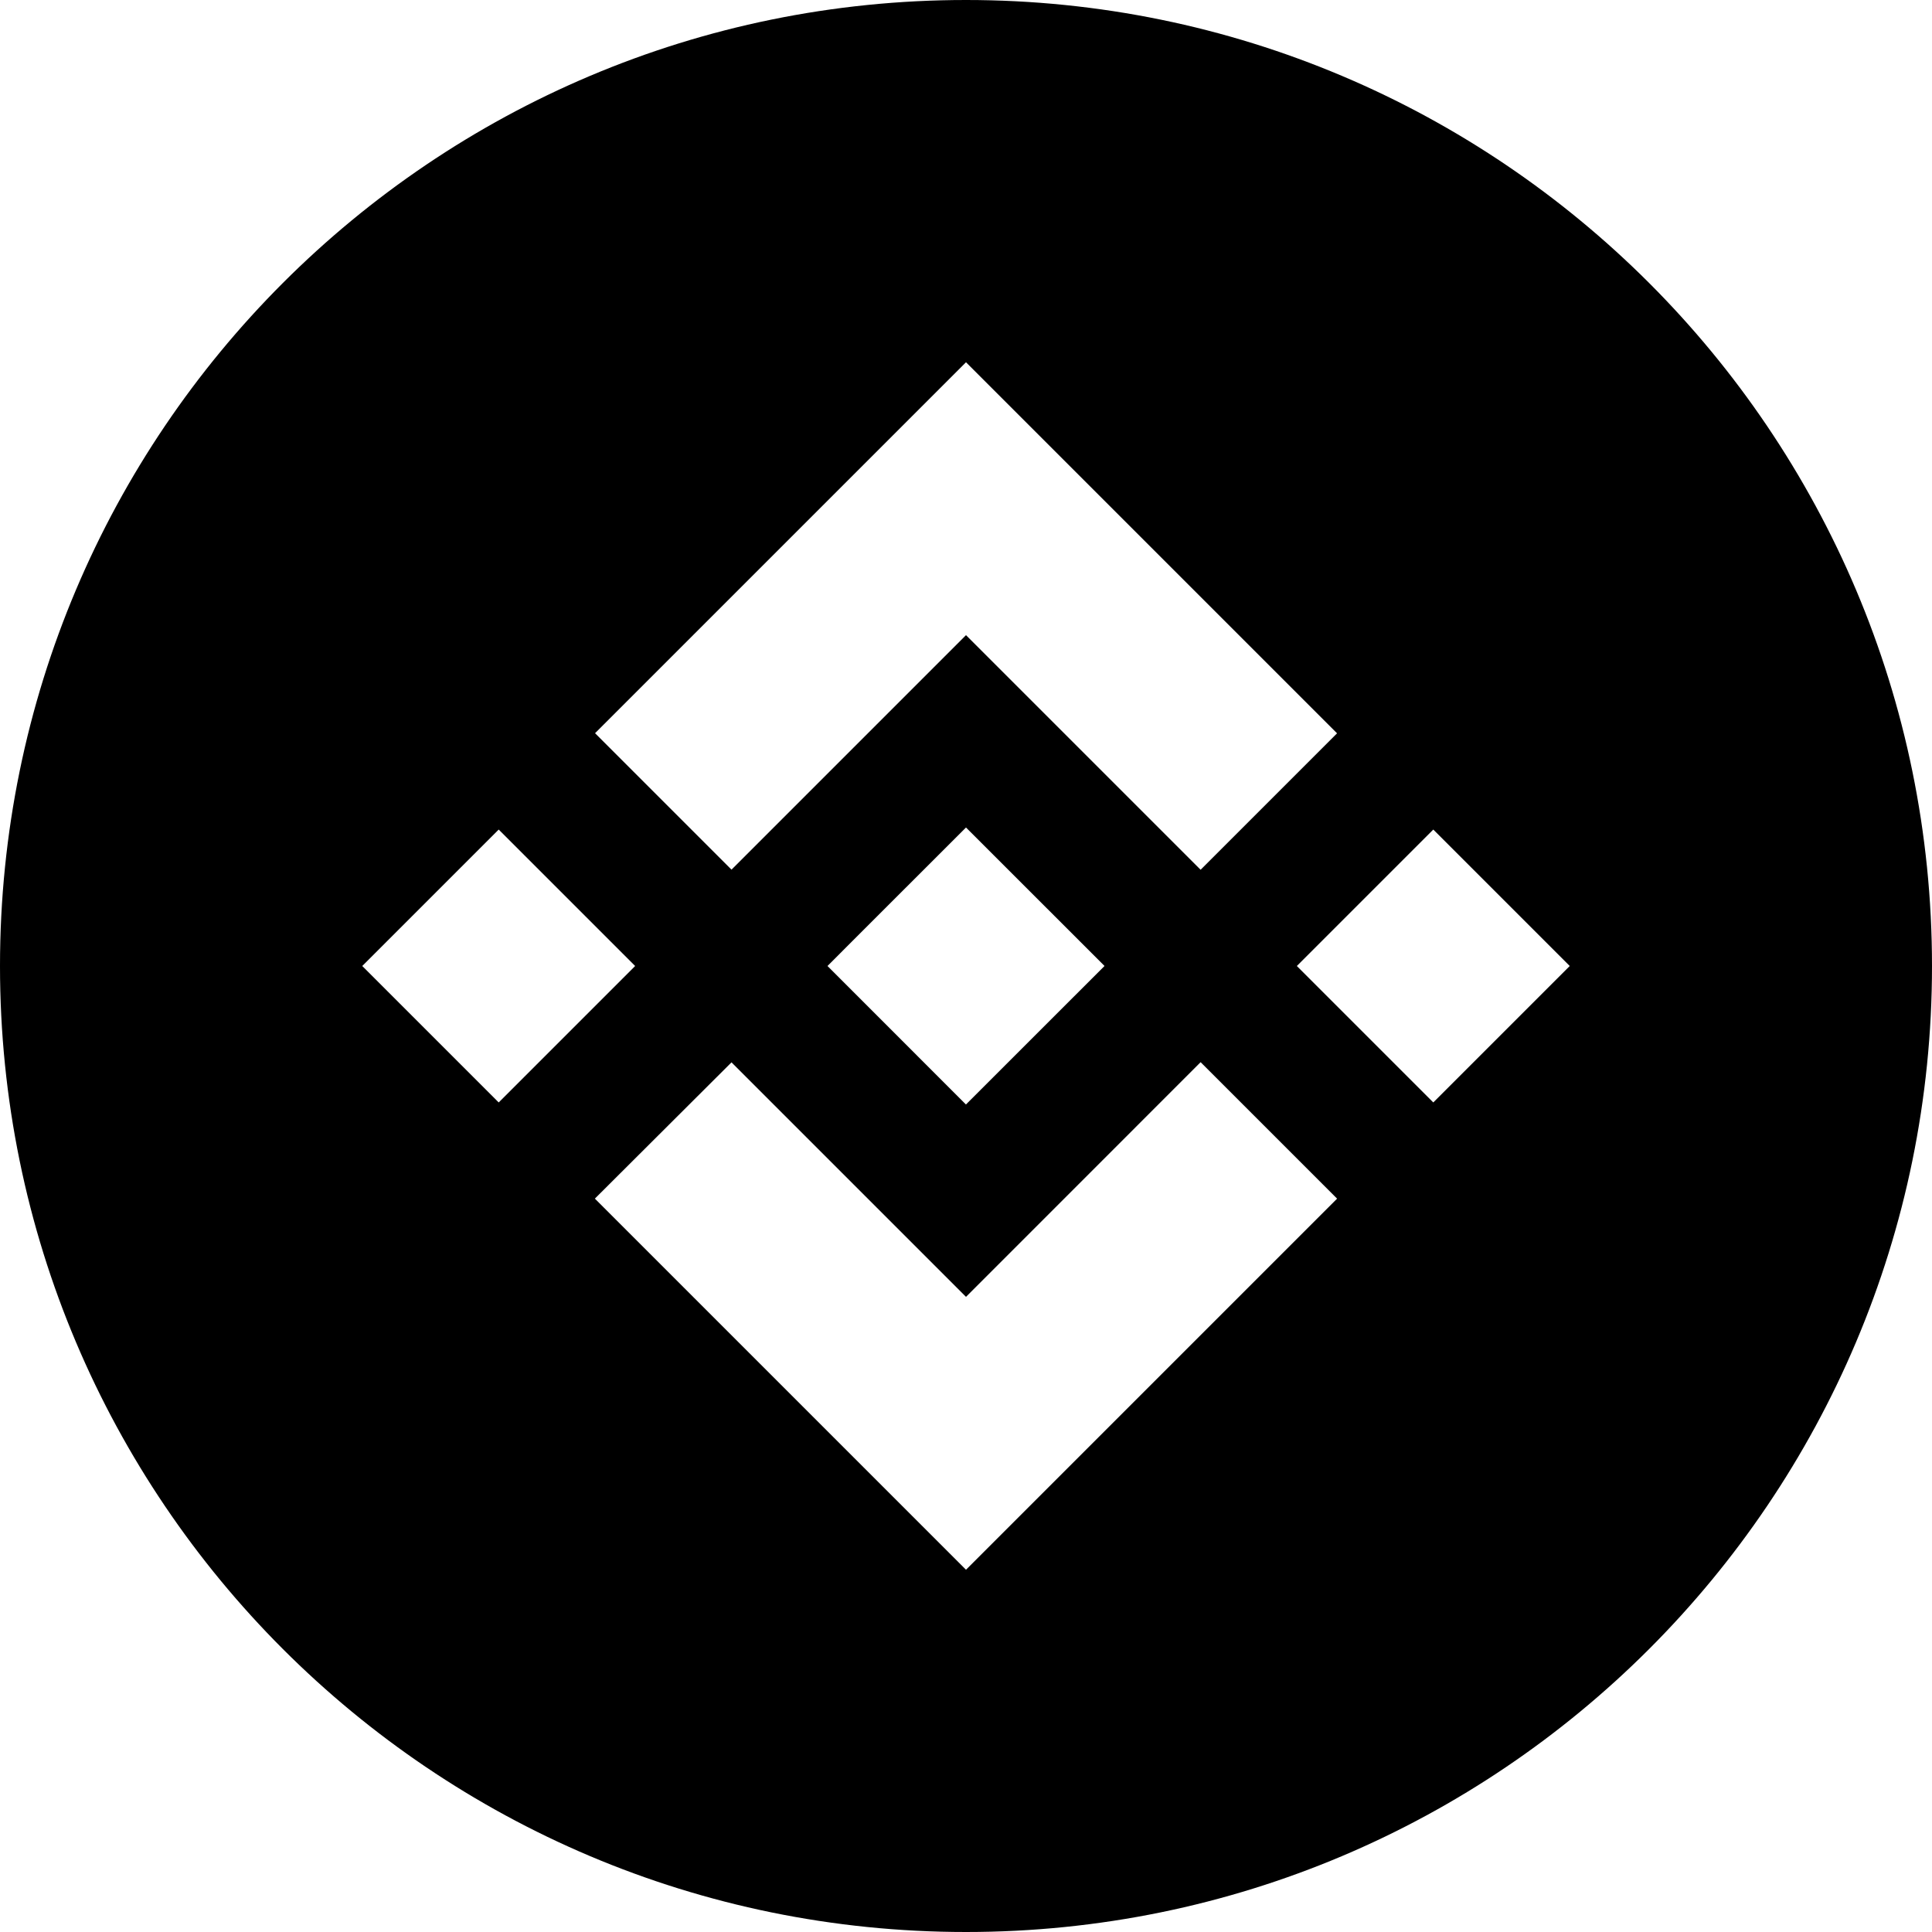
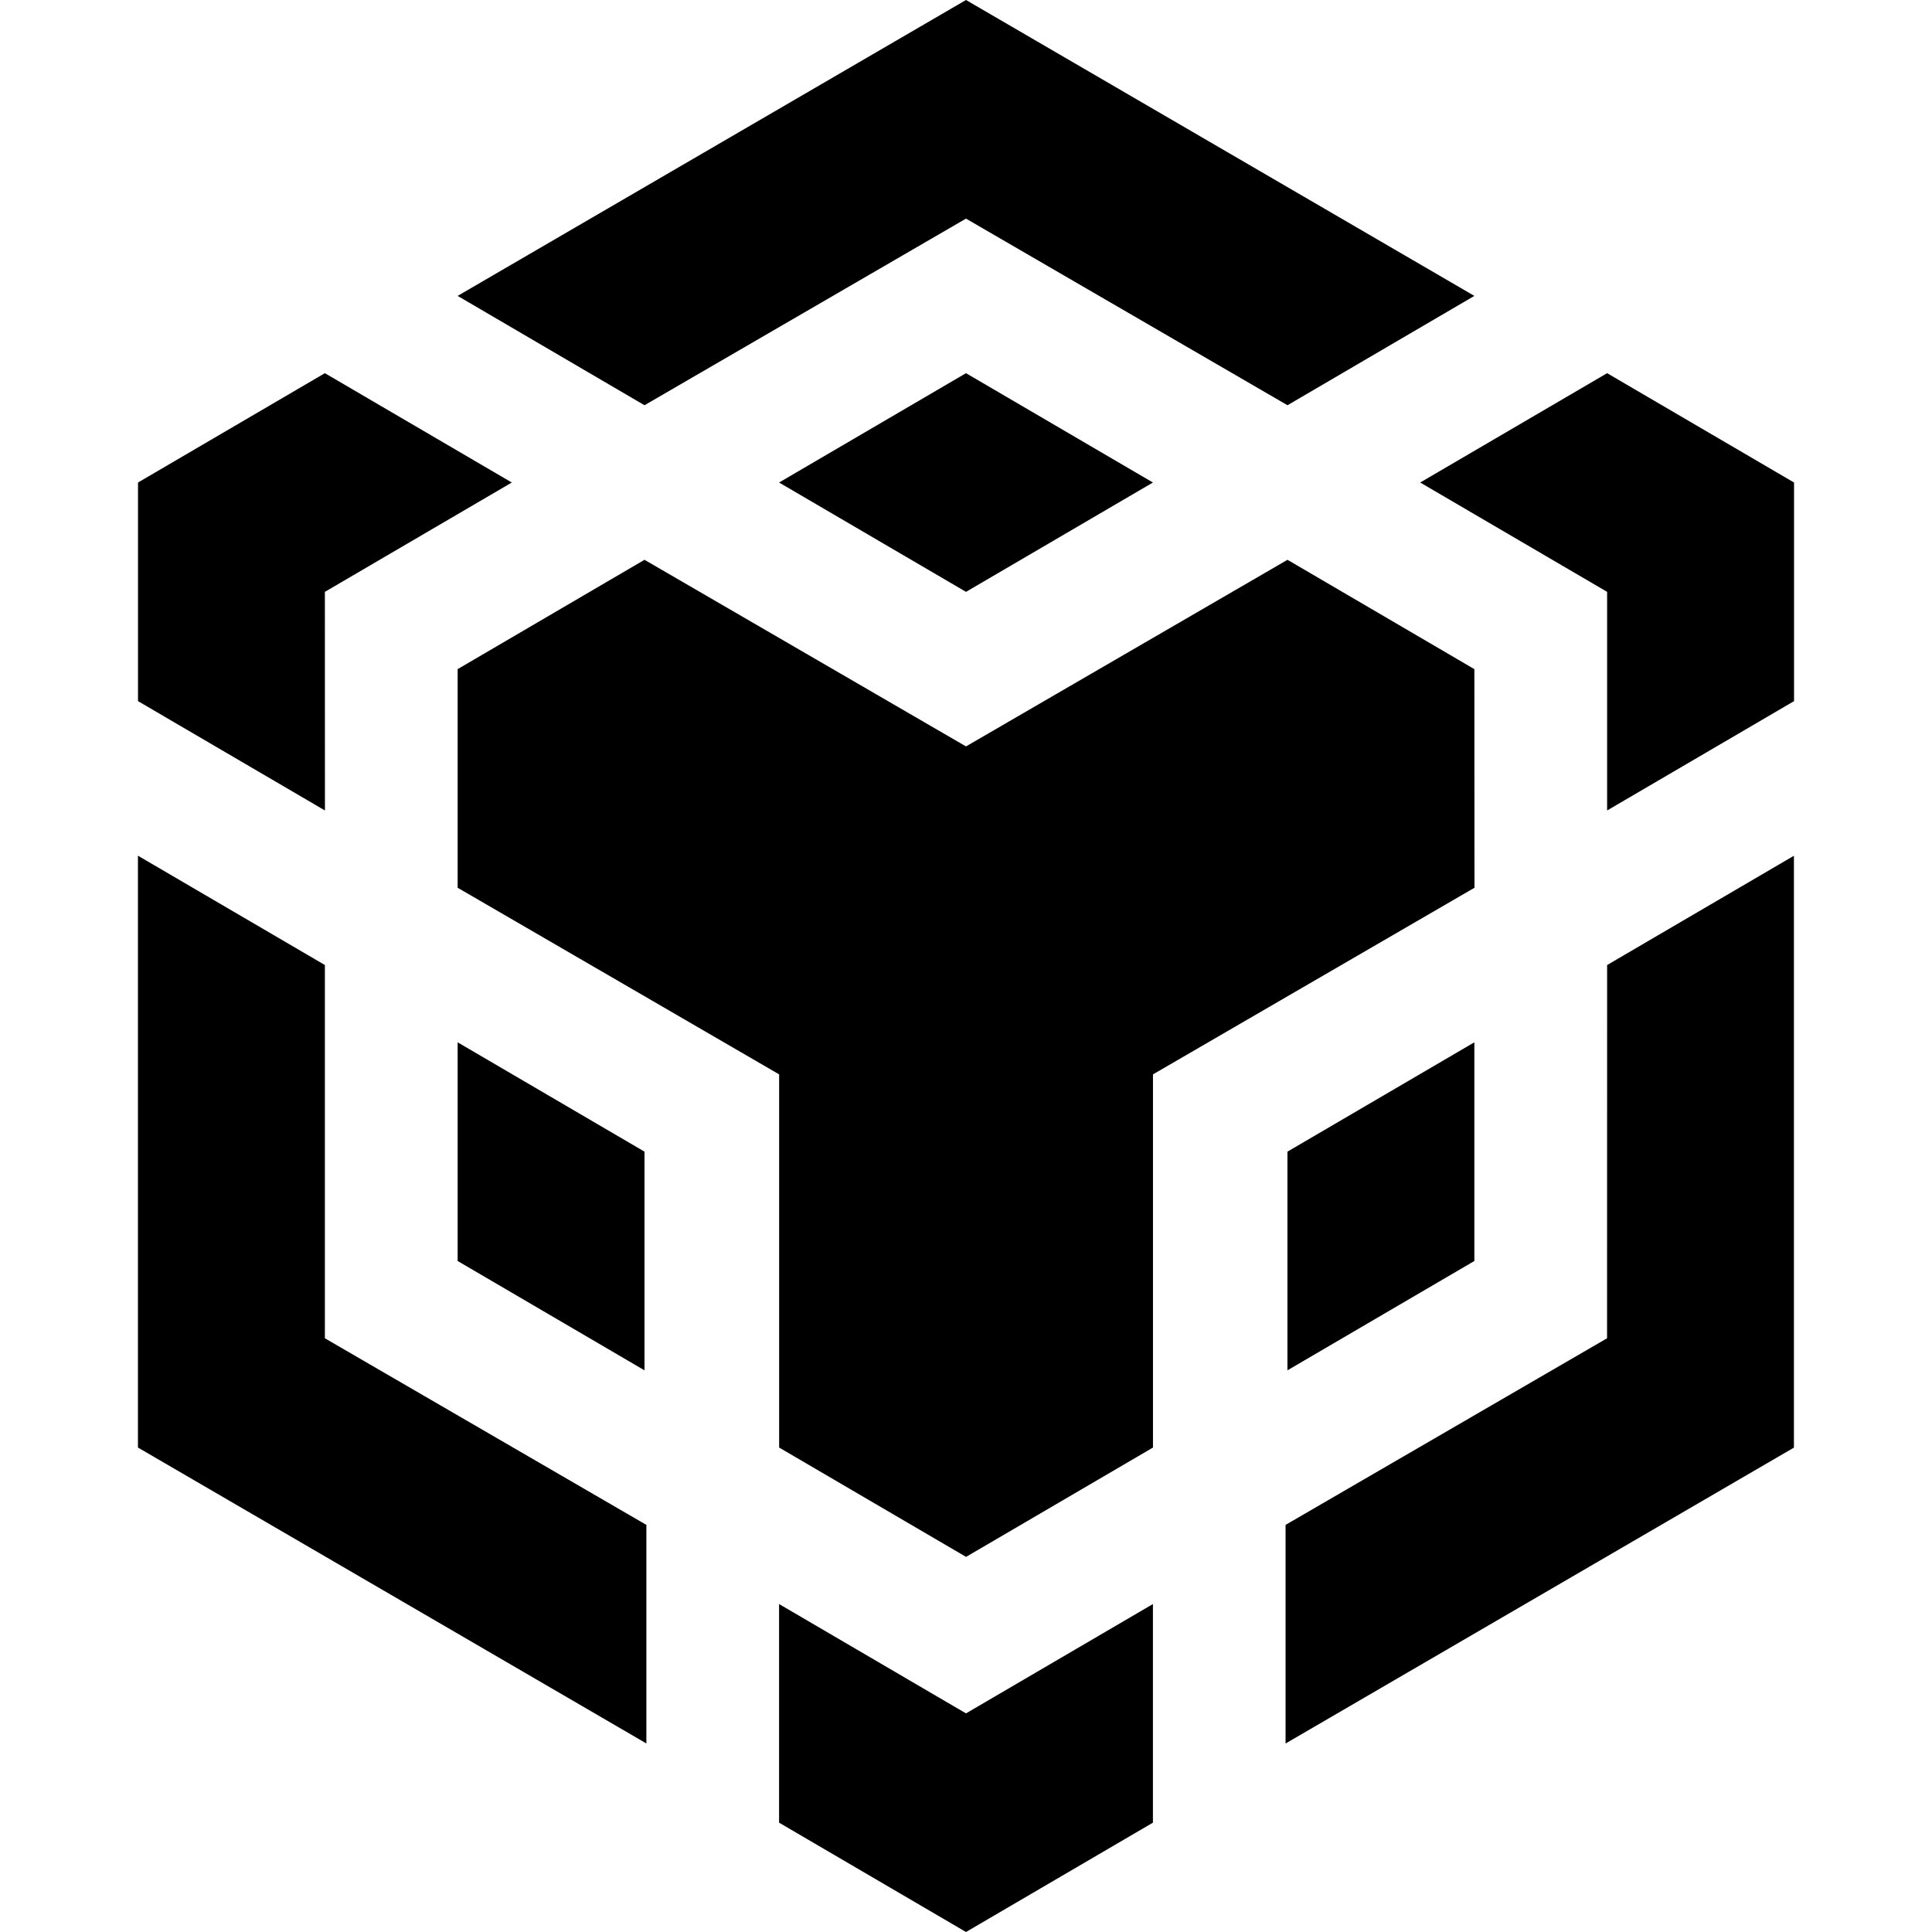
- <svg xmlns="http://www.w3.org/2000/svg" width="32" height="32" viewBox="0 0 32">
-   <path d="M16 32C7.163 32 0 24.837 0 16S7.163 0 16 0s16 7.163 16 16-7.163 16-16 16zm-3.884-17.596L16 10.52l3.886 3.886 2.26-2.26L16 6l-6.144 6.144 2.26 2.26zM6 16l2.26 2.26L10.52 16l-2.26-2.26L6 16zm6.116 1.596l-2.263 2.257.003.003L16 26l6.146-6.146v-.001l-2.26-2.26L16 21.48l-3.884-3.884zM21.48 16l2.26 2.26L26 16l-2.26-2.26L21.48 16zm-3.188-.002h.001L16 13.706 14.305 15.4l-.195.195-.401.402-.004.003.004.003 2.29 2.291 2.294-2.293.001-.001-.002-.001z" />
+ <svg xmlns="http://www.w3.org/2000/svg" width="32" height="32" viewBox="0 0 32" fill="none">
+   <path d="M 7.58,4.901 16,0 24.42,4.901 21.325,6.712 16,3.621 10.675,6.712 Z M 24.42,11.083 21.325,9.272 16,12.363 10.675,9.272 7.58,11.083 V 14.704 l 5.325,3.091 v 6.181 l 3.096,1.811 3.096,-1.811 v -6.181 l 5.325,-3.091 z m 0,9.803 V 17.264 l -3.096,1.811 V 22.697 Z m 2.198,1.28 -5.325,3.091 v 3.621 l 8.42,-4.901 v -9.803 L 26.619,15.984 Z M 23.523,7.992 26.619,9.803 V 13.424 l 3.096,-1.811 V 7.992 L 26.619,6.181 Z M 12.904,26.568 v 3.621 L 16,32 19.096,30.189 V 26.568 l -3.096,1.811 z M 7.58,20.886 10.675,22.697 V 19.075 L 7.58,17.264 Z M 12.904,7.992 16,9.803 19.096,7.992 16,6.181 Z M 5.381,9.803 8.477,7.992 5.381,6.181 2.286,7.992 v 3.621 l 3.096,1.811 z m 0,6.181 -3.096,-1.811 v 9.803 l 8.421,4.901 V 25.257 L 5.381,22.166 Z" fill="#000000" style="stroke-width:0.333" />
</svg>
